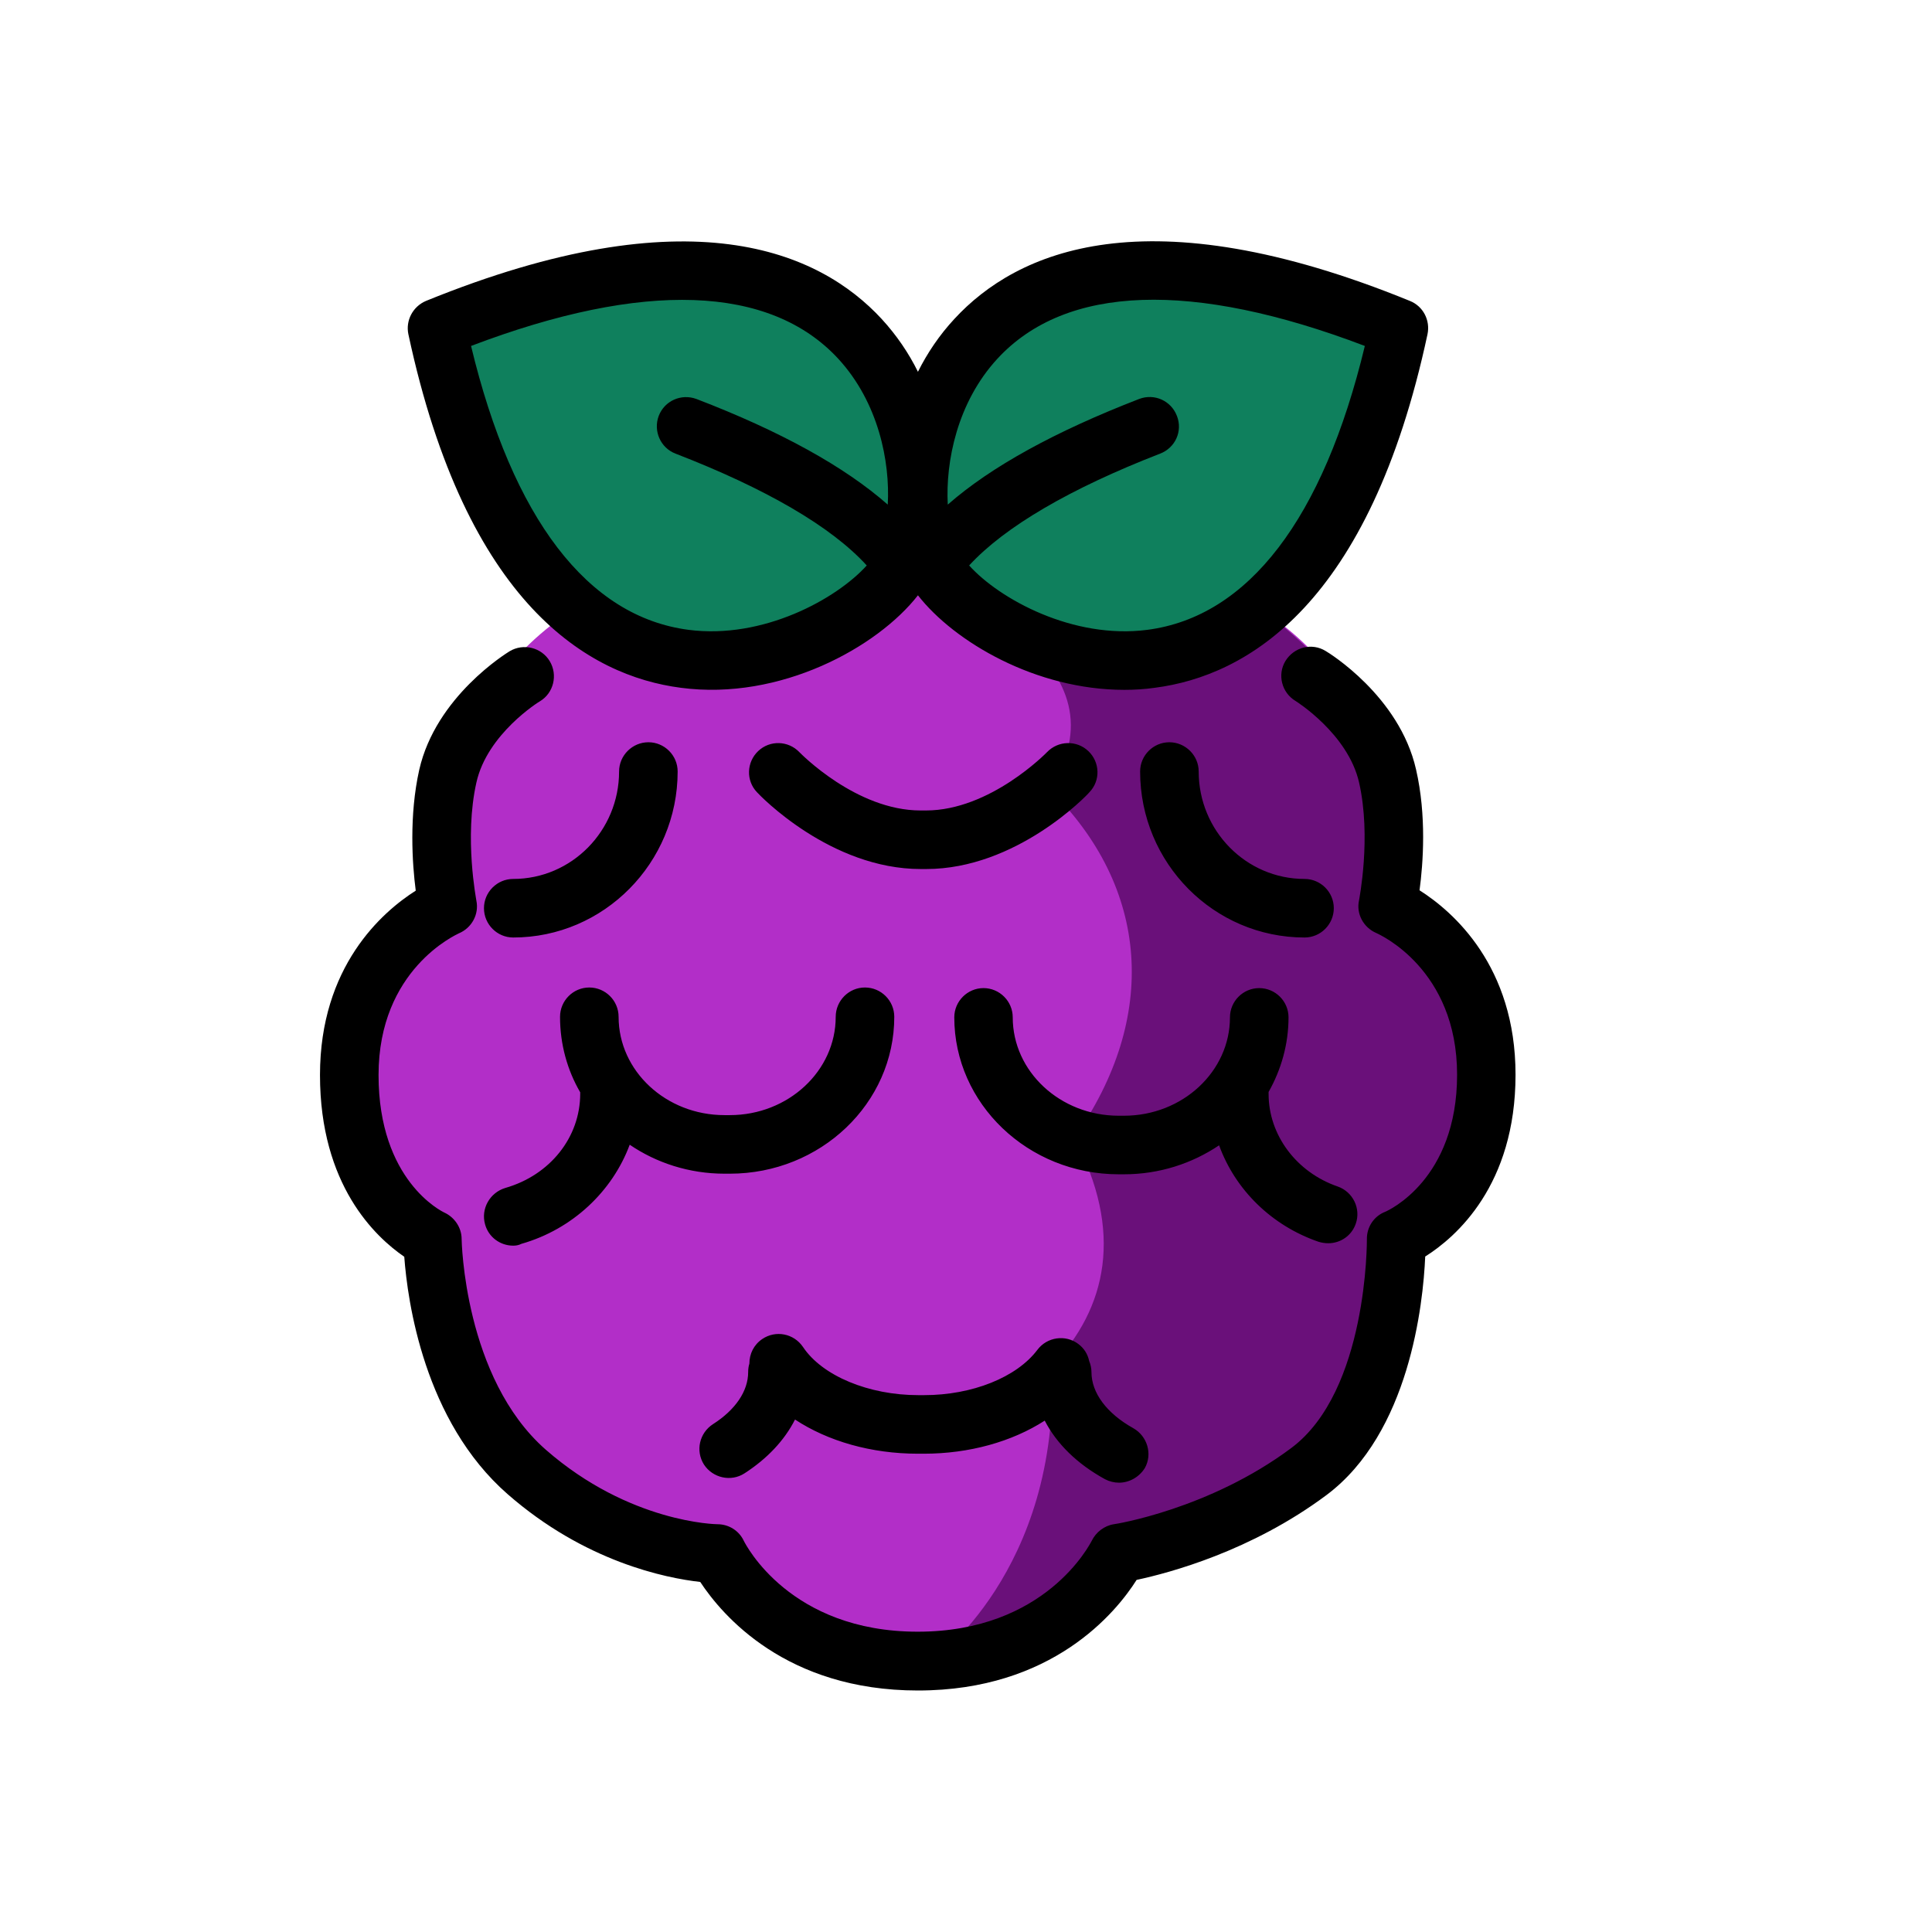
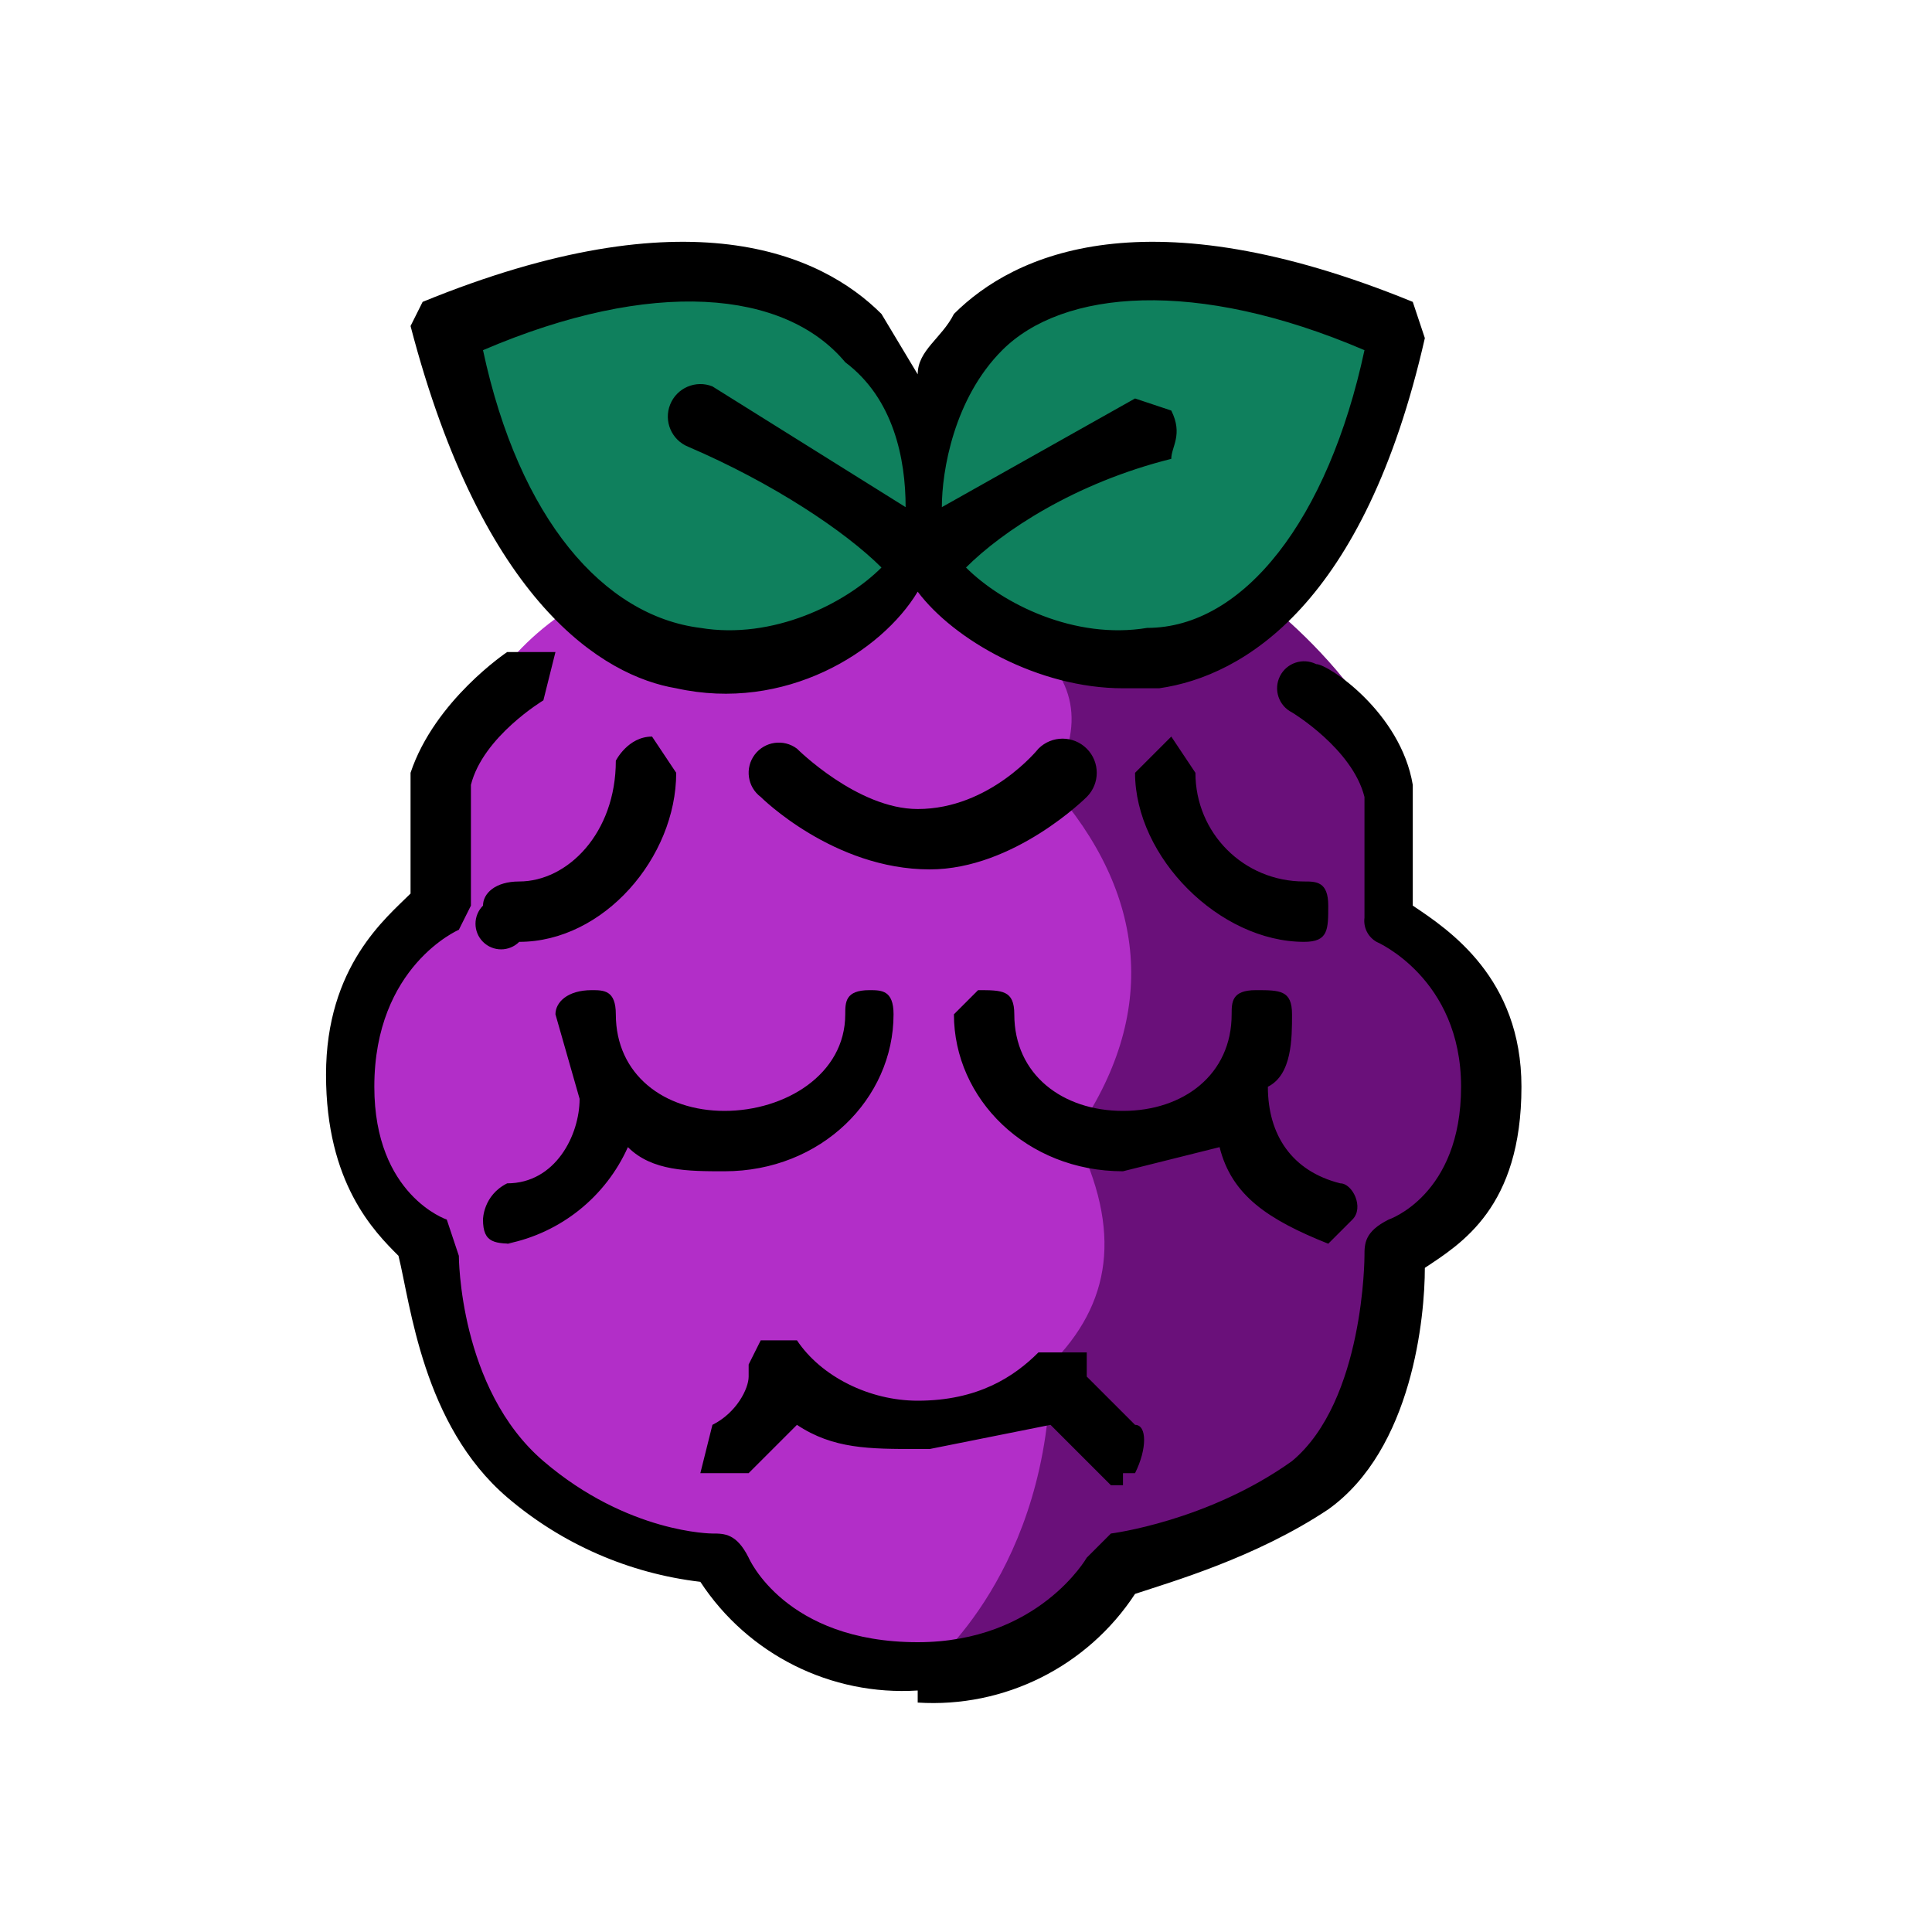
- <svg xmlns="http://www.w3.org/2000/svg" viewBox="0 0 16 16" fill="none">
+ <svg xmlns="http://www.w3.org/2000/svg" fill="none" viewBox="0 0 16 16">
  <g clip-path="url(#clip0_20668_1709)">
-     <path d="M12.311 8.903C12.311 7.902 11.582 7.546 11.502 7.509C11.504 7.485 11.504 7.461 11.504 7.439C11.531 7.279 11.587 6.84 11.492 6.428C11.453 6.254 11.366 6.106 11.269 5.982C10.716 4.795 9.282 4.421 7.595 4.421C5.893 4.421 4.449 4.802 3.906 6.014C3.818 6.133 3.743 6.268 3.707 6.428C3.629 6.772 3.656 7.134 3.68 7.34C3.683 7.398 3.685 7.456 3.69 7.514C3.581 7.565 2.893 7.928 2.893 8.903C2.893 9.962 3.581 10.263 3.581 10.263C3.581 10.263 3.588 11.513 4.361 12.19C5.132 12.863 5.942 12.868 5.942 12.868C5.942 12.868 6.363 13.758 7.602 13.758C8.84 13.758 9.262 12.868 9.262 12.868C9.262 12.868 10.101 12.745 10.842 12.19C11.584 11.634 11.565 10.263 11.565 10.263C11.565 10.263 12.311 9.964 12.311 8.903Z" fill="#B22EC8" />
-     <path d="M7.721 13.755C7.721 13.755 8.78 13.014 8.712 11.31C9.168 10.835 9.308 10.197 8.896 9.424C9.597 8.428 9.524 7.349 8.685 6.53C9.03 6.033 8.85 5.602 8.46 5.277C8.46 5.277 9.582 5.827 10.44 5.039C10.44 5.039 12.246 6.338 11.492 7.504C11.492 7.504 13.487 8.852 11.562 10.263C11.562 10.263 11.844 12.41 9.308 12.858C9.311 12.858 8.642 13.615 7.721 13.755Z" fill="#6A107A" />
-     <path d="M7.716 4.661C8.075 5.369 10.724 6.741 11.584 2.717C7.704 1.137 7.355 3.954 7.716 4.661Z" fill="#0F805D" />
-     <path d="M3.62 2.717C4.483 6.743 7.13 5.371 7.488 4.661C7.847 3.954 7.501 1.137 3.62 2.717Z" fill="#0F805D" />
-     <path d="M7.602 14C6.509 14 5.981 13.377 5.799 13.101C5.513 13.069 4.844 12.934 4.204 12.374C3.511 11.768 3.375 10.774 3.348 10.408C3.108 10.243 2.65 9.814 2.65 8.903C2.65 8.004 3.164 7.553 3.443 7.376C3.414 7.153 3.387 6.755 3.472 6.375C3.61 5.767 4.197 5.408 4.221 5.393C4.335 5.325 4.485 5.362 4.553 5.476C4.621 5.59 4.585 5.74 4.471 5.808C4.466 5.81 4.034 6.077 3.945 6.482C3.843 6.937 3.945 7.451 3.945 7.458C3.969 7.572 3.906 7.686 3.799 7.73C3.777 7.742 3.135 8.028 3.135 8.903C3.135 9.778 3.659 10.032 3.68 10.042C3.765 10.081 3.823 10.168 3.823 10.26C3.823 10.272 3.843 11.411 4.519 12.005C5.215 12.614 5.935 12.623 5.942 12.623C6.036 12.623 6.121 12.677 6.16 12.761C6.175 12.79 6.541 13.513 7.6 13.513C8.659 13.513 9.025 12.79 9.042 12.759C9.076 12.689 9.146 12.635 9.224 12.623C9.231 12.623 10.014 12.5 10.695 11.991C11.327 11.518 11.32 10.275 11.32 10.263C11.318 10.163 11.378 10.071 11.473 10.035C11.495 10.025 12.067 9.771 12.067 8.9C12.067 8.025 11.424 7.739 11.398 7.727C11.291 7.681 11.23 7.567 11.255 7.456C11.255 7.451 11.359 6.935 11.255 6.479C11.163 6.077 10.734 5.808 10.729 5.805C10.615 5.737 10.576 5.587 10.646 5.473C10.717 5.359 10.864 5.321 10.978 5.391C11.003 5.405 11.589 5.764 11.727 6.372C11.815 6.753 11.786 7.15 11.756 7.373C12.035 7.55 12.551 8.001 12.551 8.9C12.551 9.817 12.057 10.246 11.803 10.406C11.786 10.801 11.672 11.867 10.986 12.381C10.363 12.846 9.684 13.026 9.413 13.084C9.243 13.353 8.715 14 7.602 14ZM9.267 12.279C9.228 12.279 9.187 12.269 9.151 12.25C8.921 12.124 8.751 11.957 8.652 11.765C8.38 11.94 8.026 12.039 7.651 12.039C7.643 12.039 7.634 12.039 7.626 12.039C7.619 12.039 7.609 12.039 7.602 12.039C7.214 12.039 6.856 11.935 6.584 11.756C6.497 11.928 6.354 12.08 6.165 12.202C6.053 12.274 5.903 12.24 5.83 12.129C5.758 12.015 5.792 11.867 5.905 11.794C6.09 11.676 6.196 11.521 6.196 11.363C6.196 11.339 6.199 11.315 6.206 11.293C6.206 11.213 6.242 11.137 6.313 11.089C6.424 11.014 6.574 11.043 6.65 11.155C6.81 11.395 7.195 11.554 7.605 11.554C7.612 11.554 7.622 11.554 7.629 11.554C7.636 11.554 7.646 11.554 7.653 11.554C8.051 11.554 8.419 11.407 8.591 11.179C8.671 11.072 8.824 11.05 8.93 11.13C8.979 11.167 9.008 11.215 9.02 11.271C9.032 11.3 9.039 11.332 9.039 11.363C9.039 11.535 9.165 11.705 9.386 11.828C9.502 11.894 9.546 12.042 9.481 12.158C9.434 12.233 9.352 12.279 9.267 12.279ZM4.25 10.316C4.143 10.316 4.046 10.246 4.017 10.139C3.981 10.011 4.056 9.877 4.185 9.838C4.555 9.732 4.805 9.419 4.805 9.058C4.805 9.053 4.805 9.051 4.805 9.046C4.698 8.862 4.638 8.648 4.638 8.421C4.638 8.287 4.747 8.178 4.88 8.178C5.014 8.178 5.123 8.287 5.123 8.421C5.123 8.869 5.515 9.235 6 9.235C6.007 9.235 6.015 9.235 6.022 9.235C6.029 9.235 6.036 9.235 6.044 9.235C6.528 9.235 6.921 8.869 6.921 8.421C6.921 8.287 7.03 8.178 7.163 8.178C7.297 8.178 7.406 8.287 7.406 8.421C7.406 9.138 6.795 9.72 6.044 9.72C6.036 9.72 6.029 9.72 6.022 9.72C6.015 9.72 6.007 9.72 6 9.72C5.707 9.72 5.435 9.63 5.215 9.48C5.072 9.865 4.742 10.18 4.318 10.301C4.294 10.313 4.272 10.316 4.25 10.316ZM11 10.296C10.974 10.296 10.947 10.292 10.92 10.284C10.528 10.149 10.229 9.851 10.096 9.485C9.873 9.635 9.602 9.725 9.308 9.725C9.301 9.725 9.294 9.725 9.287 9.725C9.279 9.725 9.272 9.725 9.265 9.725C8.513 9.725 7.903 9.14 7.903 8.425C7.903 8.292 8.012 8.183 8.145 8.183C8.278 8.183 8.387 8.292 8.387 8.425C8.387 8.874 8.78 9.24 9.265 9.24C9.272 9.24 9.279 9.24 9.287 9.24C9.294 9.24 9.301 9.24 9.308 9.24C9.793 9.24 10.186 8.874 10.186 8.425C10.186 8.292 10.295 8.183 10.428 8.183C10.562 8.183 10.671 8.292 10.671 8.425C10.671 8.648 10.61 8.859 10.506 9.043C10.506 9.048 10.506 9.056 10.506 9.06C10.506 9.4 10.736 9.708 11.078 9.826C11.204 9.87 11.272 10.008 11.228 10.134C11.194 10.233 11.102 10.296 11 10.296ZM10.804 7.764C10.053 7.764 9.442 7.148 9.442 6.389C9.442 6.256 9.551 6.147 9.684 6.147C9.817 6.147 9.927 6.256 9.927 6.389C9.927 6.879 10.319 7.279 10.804 7.279C10.937 7.279 11.046 7.388 11.046 7.521C11.046 7.655 10.937 7.764 10.804 7.764ZM4.25 7.764C4.117 7.764 4.008 7.655 4.008 7.521C4.008 7.388 4.117 7.279 4.25 7.279C4.735 7.279 5.127 6.879 5.127 6.389C5.127 6.256 5.237 6.147 5.37 6.147C5.503 6.147 5.612 6.256 5.612 6.389C5.612 7.146 5.001 7.764 4.25 7.764ZM7.67 7.197C7.663 7.197 7.655 7.197 7.648 7.197C7.641 7.197 7.634 7.197 7.626 7.197C6.877 7.197 6.293 6.588 6.269 6.561C6.177 6.465 6.182 6.312 6.279 6.22C6.376 6.128 6.528 6.133 6.62 6.229C6.63 6.239 7.091 6.712 7.624 6.712C7.631 6.712 7.638 6.712 7.646 6.712C7.653 6.712 7.66 6.712 7.668 6.712C8.201 6.712 8.666 6.234 8.671 6.229C8.763 6.133 8.916 6.128 9.013 6.22C9.11 6.312 9.115 6.465 9.022 6.561C9.001 6.588 8.416 7.197 7.67 7.197ZM9.311 5.713C8.579 5.713 7.903 5.316 7.602 4.93C7.268 5.359 6.463 5.805 5.639 5.696C4.875 5.597 3.862 5.008 3.382 2.768C3.358 2.654 3.419 2.538 3.528 2.492C5.712 1.603 6.785 2.082 7.302 2.642C7.425 2.776 7.525 2.923 7.602 3.079C7.68 2.923 7.779 2.776 7.903 2.642C8.419 2.082 9.49 1.6 11.676 2.492C11.786 2.536 11.846 2.652 11.822 2.768C11.342 5.008 10.329 5.597 9.563 5.696C9.478 5.708 9.396 5.713 9.311 5.713ZM8.026 4.683C8.278 4.962 8.887 5.296 9.502 5.216C10.338 5.107 10.959 4.295 11.303 2.865C9.876 2.322 8.826 2.356 8.259 2.972C7.927 3.333 7.83 3.823 7.849 4.179C8.208 3.864 8.739 3.573 9.434 3.304C9.561 3.256 9.699 3.319 9.747 3.445C9.796 3.571 9.733 3.709 9.607 3.757C8.862 4.046 8.32 4.363 8.026 4.683ZM3.901 2.865C4.245 4.295 4.866 5.107 5.702 5.216C6.318 5.296 6.926 4.962 7.178 4.683C6.885 4.361 6.342 4.046 5.595 3.757C5.469 3.709 5.409 3.568 5.455 3.445C5.503 3.319 5.641 3.258 5.767 3.304C6.463 3.571 6.994 3.864 7.352 4.179C7.372 3.823 7.275 3.333 6.943 2.972C6.378 2.359 5.329 2.322 3.901 2.865Z" fill="black" />
+     <path fill="#B22EC8" d="M12.3 8.9c0-1-.7-1.4-.8-1.4v-1l-.2-.5c-.6-1.2-2-1.6-3.7-1.6-1.7 0-3.2.4-3.7 1.6l-.2.4v1.1c-.1 0-.8.4-.8 1.4 0 1 .7 1.4.7 1.4s0 1.2.8 1.9c.7.7 1.5.7 1.5.7s.5.9 1.7.9 1.7-1 1.7-1 .8 0 1.5-.6c.8-.6.8-2 .8-2s.7-.2.7-1.3Z" />
+     <path fill="#6A107A" d="M7.7 13.8s1-.8 1-2.5c.5-.5.6-1.1.2-1.9.7-1 .6-2-.2-2.9.3-.5.2-.9-.2-1.2 0 0 1 .5 2-.3 0 0 1.7 1.3 1 2.5 0 0 2 1.4 0 2.8 0 0 .3 2.1-2.2 2.6 0 0-.7.7-1.6.9Z" />
+     <path fill="#0F805D" d="M7.7 4.7c.4.7 3 2 3.9-2-3.9-1.6-4.2 1.3-3.9 2Z" />
+     <path fill="#0F805D" d="M3.6 2.7c.9 4 3.5 2.7 3.9 2 .3-.7 0-3.6-3.9-2Z" />
+     <path fill="#000" d="M7.6 14a2 2 0 0 1-1.8-.9 3 3 0 0 1-1.6-.7c-.7-.6-.8-1.6-.9-2-.2-.2-.6-.6-.6-1.5s.5-1.3.7-1.5v-1c.2-.6.8-1 .8-1h.4l-.1.4s-.5.3-.6.7v1l-.1.2S3.1 8 3.1 9c0 .9.6 1.1.6 1.1l.1.3s0 1.1.7 1.7c.7.6 1.4.6 1.4.6.1 0 .2 0 .3.2 0 0 .3.7 1.4.7 1 0 1.4-.7 1.4-.7l.2-.2s.8-.1 1.5-.6c.6-.5.6-1.7.6-1.7 0-.1 0-.2.2-.3 0 0 .6-.2.6-1.1 0-.9-.7-1.2-.7-1.2a.2.2 0 0 1-.1-.2v-1c-.1-.4-.6-.7-.6-.7a.2.2 0 1 1 .2-.4c.1 0 .7.4.8 1v1c.3.2.9.6.9 1.5 0 1-.5 1.3-.8 1.5 0 .4-.1 1.5-.8 2-.6.4-1.3.6-1.6.7a2 2 0 0 1-1.8.9Zm1.7-1.7h-.1l-.5-.5-1 .2h-.1c-.4 0-.7 0-1-.2l-.4.4h-.4l.1-.4c.2-.1.3-.3.3-.4v-.1l.1-.2h.3c.2.3.6.5 1 .5.5 0 .8-.2 1-.4H9v.2l.4.4c.1 0 .1.2 0 .4h-.1Zm-5-2c-.2 0-.3 0-.3-.2 0 0 0-.2.2-.3.4 0 .6-.4.6-.7l-.2-.7c0-.1.1-.2.3-.2.1 0 .2 0 .2.2 0 .5.4.8.9.8s1-.3 1-.8c0-.1 0-.2.2-.2.1 0 .2 0 .2.2 0 .7-.6 1.3-1.4 1.3-.3 0-.6 0-.8-.2a1.4 1.4 0 0 1-1 .8Zm6.7 0c-.5-.2-.8-.4-.9-.8l-.8.2c-.8 0-1.4-.6-1.4-1.3l.2-.2c.2 0 .3 0 .3.2 0 .5.4.8.9.8s.9-.3.9-.8c0-.1 0-.2.2-.2s.3 0 .3.2 0 .5-.2.6c0 .4.2.7.6.8.1 0 .2.2.1.3l-.2.2Zm-.2-2.5c-.7 0-1.4-.7-1.4-1.4l.3-.3.2.3c0 .5.4.9.9.9.1 0 .2 0 .2.2s0 .3-.2.3Zm-6.5 0a.2.2 0 0 1-.3-.3c0-.1.1-.2.3-.2.4 0 .8-.4.8-1 0 0 .1-.2.3-.2l.2.3c0 .7-.6 1.4-1.3 1.4Zm3.4-.6c-.8 0-1.4-.6-1.4-.6a.2.2 0 1 1 .3-.4s.5.5 1 .5c.6 0 1-.5 1-.5a.2.2 0 1 1 .4.4s-.6.6-1.3.6Zm1.6-1.5c-.7 0-1.4-.4-1.7-.8-.3.5-1.1 1-2 .8C5 5.6 4 5 3.4 2.7l.1-.2c2.2-.9 3.3-.4 3.8.1l.3.5c0-.2.2-.3.3-.5.5-.5 1.6-1 3.8-.1l.1.3c-.5 2.2-1.5 2.8-2.2 2.9h-.3ZM8 4.7c.3.3.9.6 1.5.5.8 0 1.5-.9 1.8-2.3-1.4-.6-2.5-.5-3 0-.4.4-.5 1-.5 1.3l1.6-.9.3.1c.1.2 0 .3 0 .4-.8.2-1.4.6-1.7.9ZM4 2.9c.3 1.4 1 2.2 1.8 2.3.6.1 1.2-.2 1.5-.5-.3-.3-.9-.7-1.6-1a.2.2 0 0 1 .2-.5l1.6 1c0-.4-.1-.9-.5-1.2-.5-.6-1.6-.7-3-.1Z" />
  </g>
</svg>
